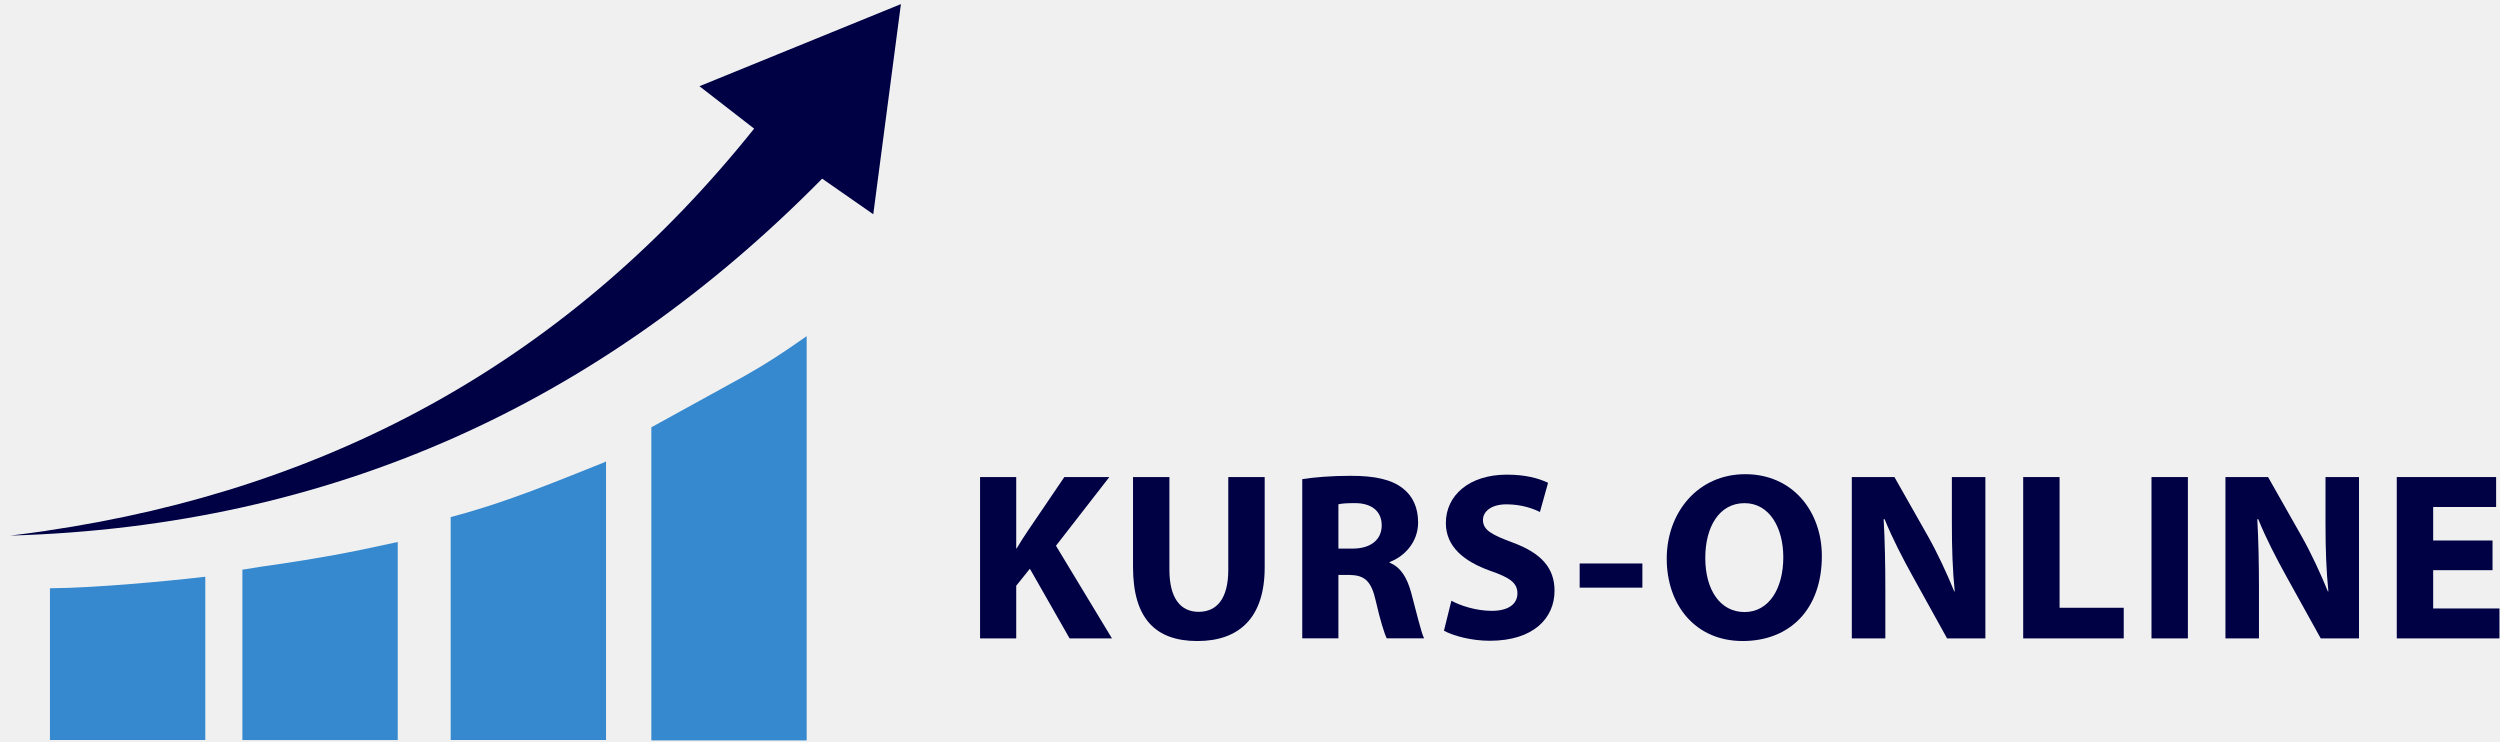
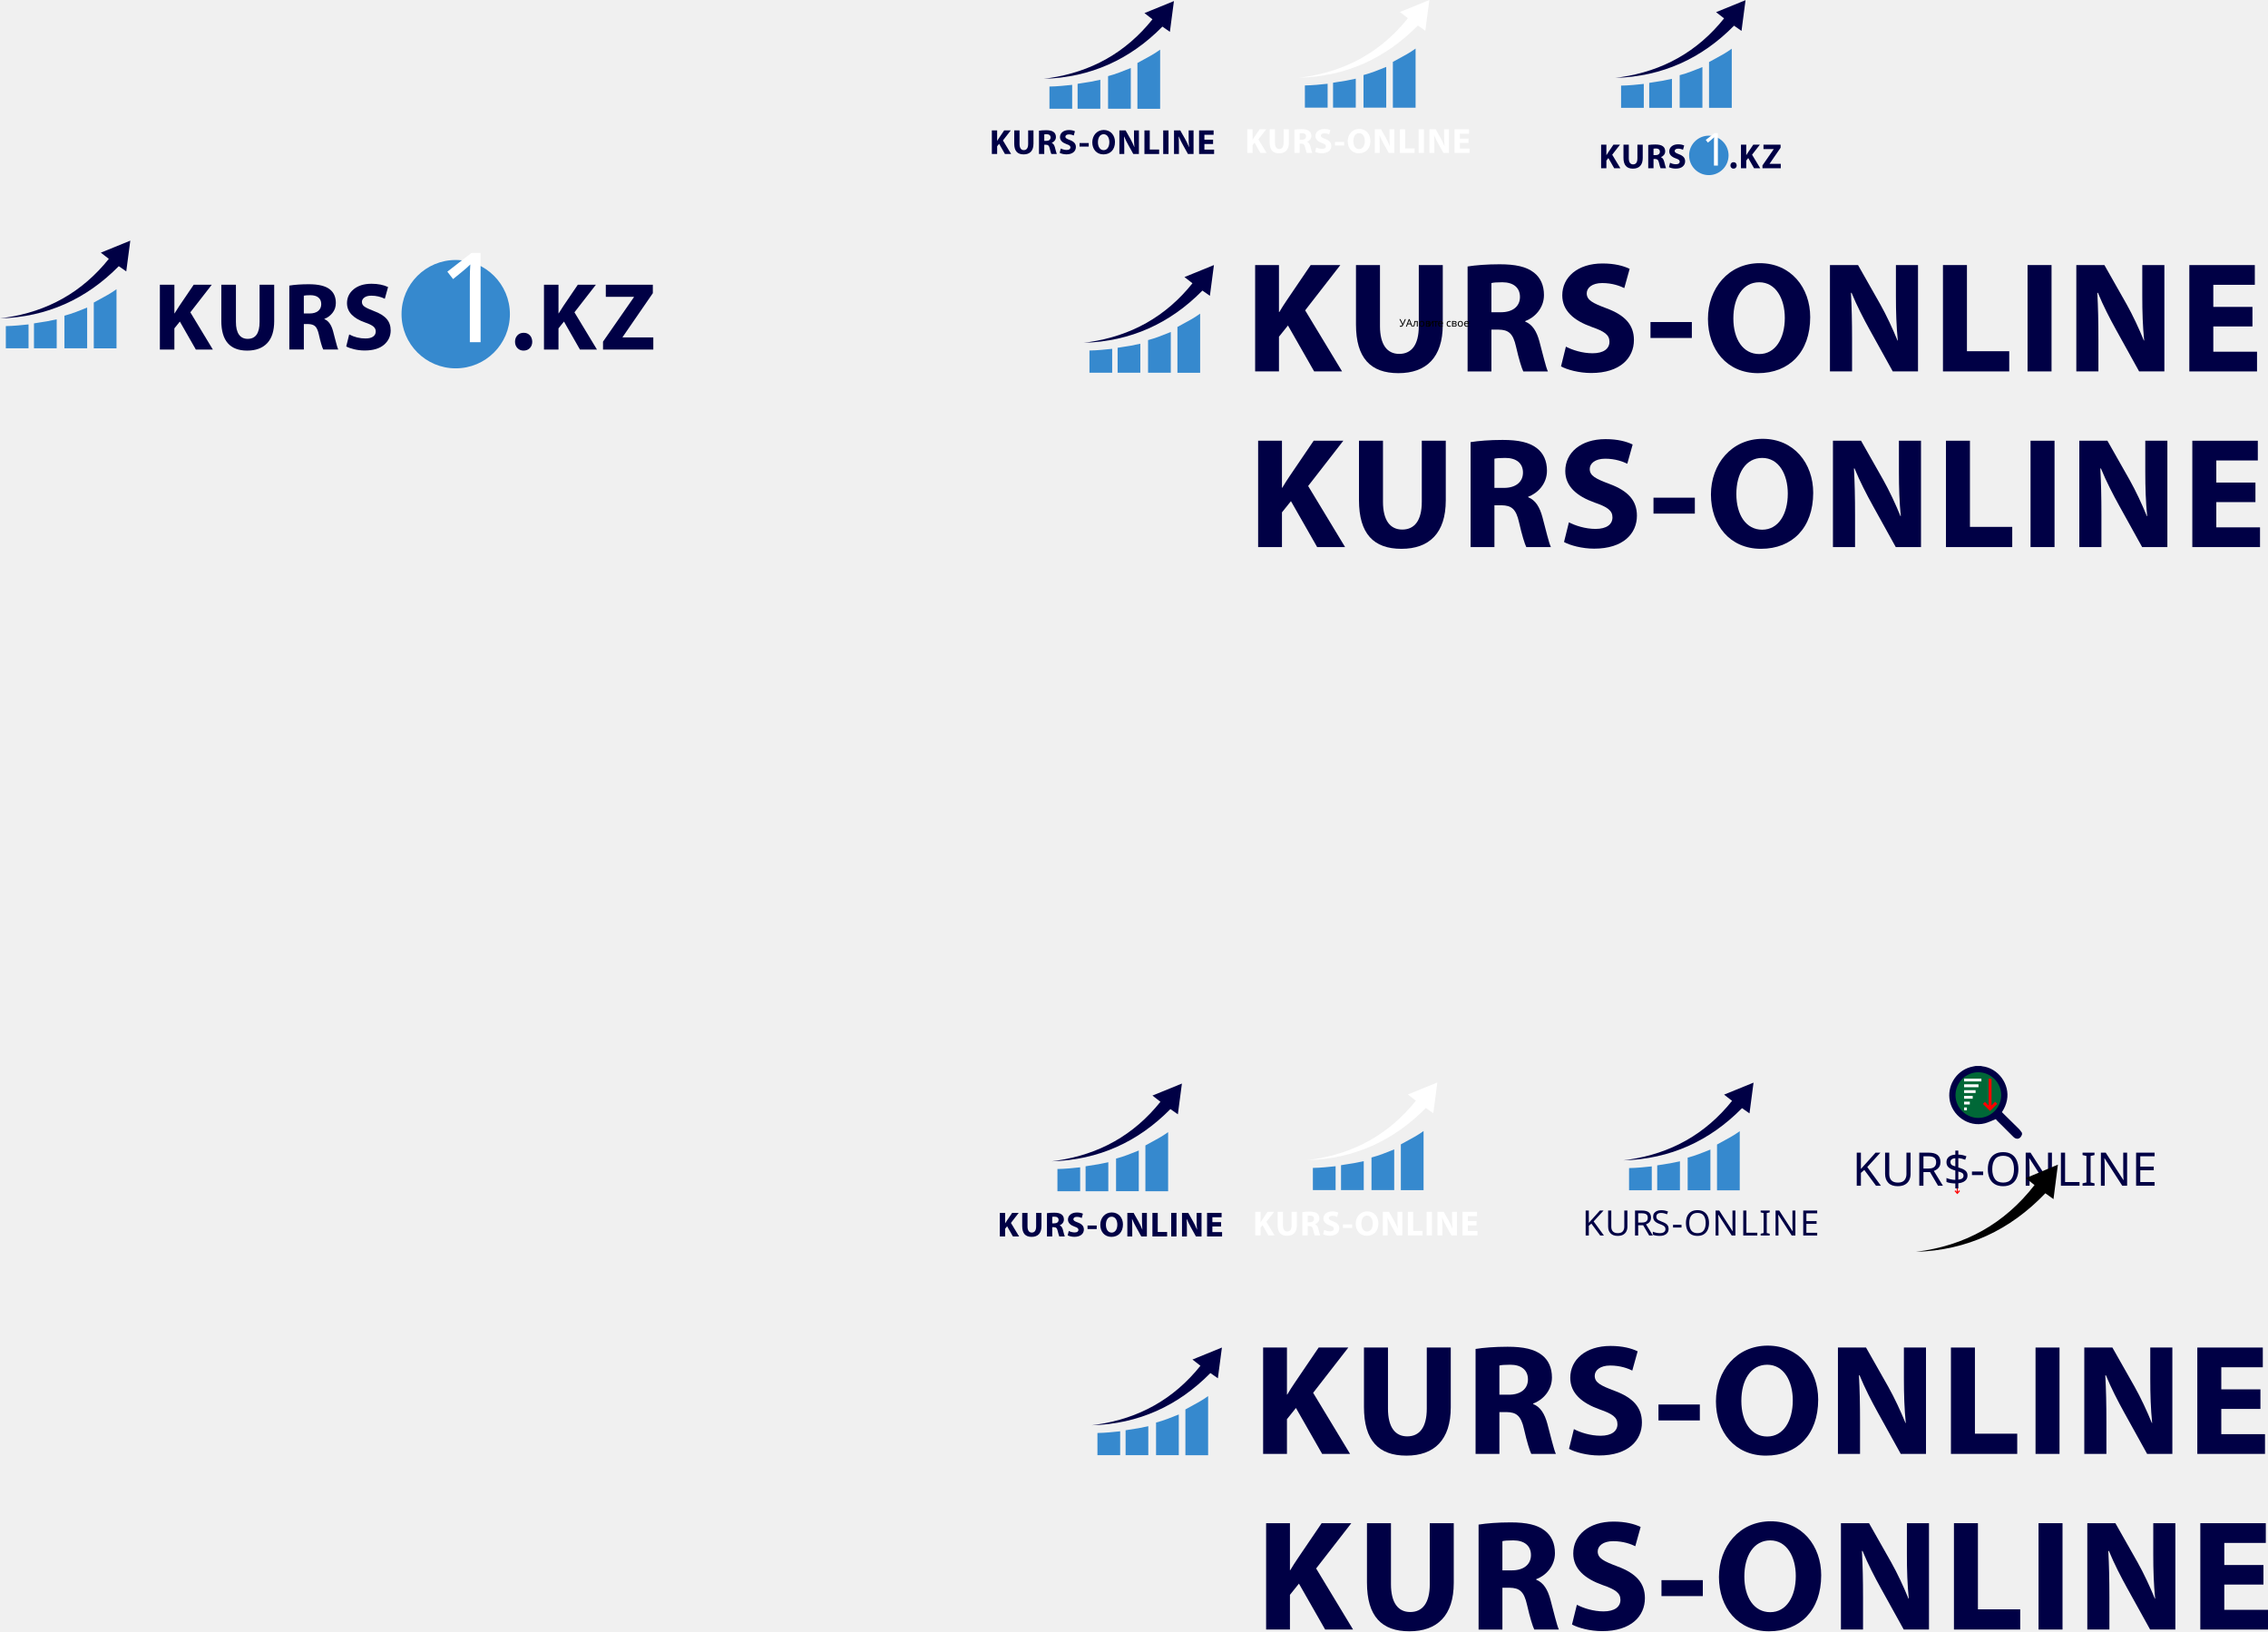
- <svg xmlns="http://www.w3.org/2000/svg" width="172" height="51" viewBox="0 0 172 51" fill="none">
-   <path d="M3.156 36.52C23.025 33.609 39.307 24.576 51.885 8.85C50.571 7.833 49.501 7.001 48.122 5.931C52.766 4.037 57.162 2.246 61.983 0.282C61.329 5.243 60.719 9.867 60.081 14.741L56.565 12.291C41.333 27.755 22.835 36.203 0.707 36.849C1.53 36.75 2.349 36.643 3.164 36.524" fill="#000045" />
-   <path d="M14.124 39.678C12.473 39.875 10.534 40.056 8.982 40.18C7.067 40.332 5.173 40.46 3.436 40.472V50.913H14.124V39.682C14.091 39.686 14.157 39.682 14.124 39.682V39.678Z" fill="#3689CE" />
-   <path d="M22.679 38.24C21.217 38.508 19.566 38.763 18.08 38.969C17.545 39.051 17.154 39.113 16.676 39.195V50.916H27.364V37.289C25.795 37.635 24.256 37.96 22.683 38.244L22.679 38.24Z" fill="#3689CE" />
-   <path d="M41.419 31.871C38.064 33.209 34.651 34.629 31.007 35.572V50.912H41.695V31.743C41.608 31.788 41.522 31.834 41.419 31.875V31.871Z" fill="#3689CE" />
-   <path d="M44.812 29.398V50.938H55.499V23.128C53.762 24.338 52.906 24.911 51.267 25.845" fill="#3689CE" />
-   <path d="M67.429 32.822H69.916V37.73H69.949C70.196 37.301 70.459 36.906 70.723 36.511L73.226 32.822H76.322L72.65 37.548L76.503 43.922H73.588L70.855 39.129L69.916 40.299V43.922H67.429V32.822Z" fill="#000045" />
-   <path d="M80.455 32.822V39.195C80.455 41.122 81.196 42.094 82.464 42.094C83.732 42.094 84.506 41.172 84.506 39.195V32.822H87.01V39.047C87.01 42.472 85.28 44.103 82.382 44.103C79.484 44.103 77.952 42.538 77.952 39.014V32.822H80.455Z" fill="#000045" />
-   <path d="M89.595 32.967C90.402 32.835 91.588 32.736 92.938 32.736C94.585 32.736 95.738 32.983 96.528 33.609C97.203 34.136 97.566 34.927 97.566 35.948C97.566 37.347 96.561 38.319 95.606 38.665V38.714C96.38 39.027 96.808 39.752 97.088 40.773C97.434 42.041 97.763 43.49 97.977 43.918H95.408C95.244 43.589 94.964 42.699 94.651 41.333C94.338 39.933 93.86 39.571 92.823 39.554H92.082V43.918H89.595V32.967ZM92.082 37.743H93.07C94.322 37.743 95.062 37.117 95.062 36.145C95.062 35.174 94.371 34.614 93.218 34.614C92.609 34.614 92.263 34.647 92.082 34.696V37.743Z" fill="#000045" />
-   <path d="M99.854 41.335C100.513 41.681 101.567 42.026 102.637 42.026C103.79 42.026 104.399 41.549 104.399 40.824C104.399 40.1 103.872 39.737 102.539 39.276C100.694 38.618 99.475 37.597 99.475 35.983C99.475 34.089 101.073 32.656 103.675 32.656C104.943 32.656 105.849 32.903 106.507 33.216L105.947 35.225C105.519 35.011 104.712 34.698 103.642 34.698C102.571 34.698 102.028 35.209 102.028 35.769C102.028 36.477 102.637 36.79 104.086 37.333C106.046 38.058 106.952 39.079 106.952 40.643C106.952 42.504 105.536 44.085 102.489 44.085C101.221 44.085 99.969 43.739 99.344 43.393L99.854 41.335Z" fill="#000045" />
-   <path d="M112.996 38.767V40.43H108.681V38.767H112.996Z" fill="#000045" />
-   <path d="M125.343 38.256C125.343 41.912 123.152 44.102 119.892 44.102C116.631 44.102 114.671 41.615 114.671 38.437C114.671 35.259 116.812 32.624 120.073 32.624C123.333 32.624 125.343 35.176 125.343 38.256ZM117.323 38.388C117.323 40.578 118.344 42.109 120.023 42.109C121.703 42.109 122.691 40.496 122.691 38.338C122.691 36.329 121.753 34.617 120.023 34.617C118.294 34.617 117.323 36.23 117.323 38.388Z" fill="#000045" />
-   <path d="M127.405 43.922V32.822H130.337L132.642 36.89C133.301 38.059 133.943 39.442 134.454 40.694H134.486C134.338 39.228 134.289 37.73 134.289 36.05V32.822H136.594V43.922H133.959L131.588 39.64C130.929 38.454 130.188 37.022 129.661 35.721H129.595C129.678 37.203 129.711 38.767 129.711 40.579V43.922H127.405Z" fill="#000045" />
-   <path d="M139.196 32.822H141.699V41.814H146.112V43.922H139.196V32.822Z" fill="#000045" />
-   <path d="M150.526 32.822V43.922H148.023V32.822H150.526Z" fill="#000045" />
-   <path d="M153.111 43.922V32.822H156.043L158.348 36.89C159.007 38.059 159.649 39.442 160.16 40.694H160.193C160.044 39.228 159.995 37.73 159.995 36.05V32.822H162.3V43.922H159.666L157.294 39.64C156.635 38.454 155.894 37.022 155.367 35.721H155.302C155.384 37.203 155.417 38.767 155.417 40.579V43.922H153.111Z" fill="#000045" />
-   <path d="M171.486 39.228H167.402V41.863H171.963V43.922H164.898V32.822H171.733V34.881H167.402V37.186H171.486V39.228Z" fill="#000045" />
+ <svg xmlns="http://www.w3.org/2000/svg" id="a" viewBox="0 0 2591.1 1863.73">
+   <defs>
+     <style>.b{font-size:52px;letter-spacing:.03em;}.b,.c,.d{fill:#fff;}.b,.d{font-family:Pristina-Regular, Pristina;}.e{font-family:BritannicBold, Britannic Bold;font-size:52.93px;}.e,.f,.g{fill:#000045;}.h{fill:#3689ce;}.i{fill:#006837;}.j{letter-spacing:.04em;}.k{fill:none;stroke:red;stroke-width:1.25px;}.d{font-size:142.82px;letter-spacing:.03em;}.f{font-family:MyriadPro-Bold, Myriad Pro;font-size:40px;}.l{letter-spacing:.03em;}.m{font-family:MyriadPro-Regular, Myriad Pro;font-size:12px;}.n{letter-spacing:0em;}.o{letter-spacing:-.02em;}.p{fill:red;}</style>
+   </defs>
+   <path class="g" d="M1851.33,88.2c48.26-7.07,87.81-29.01,118.36-67.21-3.19-2.47-5.79-4.49-9.14-7.09,11.28-4.6,21.96-8.95,33.67-13.72-1.59,12.05-3.07,23.28-4.62,35.12l-8.54-5.95c-37,37.56-81.93,58.08-135.68,59.65,2-.24,3.99-.5,5.97-.79" />
+   <path class="h" d="M1877.97,95.88c-4.01,.48-8.72,.92-12.49,1.22-4.65,.37-9.25,.68-13.47,.71v25.36h25.96v-27.28c-.08,.01,.08,0,0,0Z" />
+   <path class="h" d="M1898.75,92.38c-3.55,.65-7.56,1.27-11.17,1.77-1.3,.2-2.25,.35-3.41,.55v28.47h25.96v-33.1c-3.81,.84-7.55,1.63-11.37,2.32Z" />
+   <path class="h" d="M1944.27,76.91c-8.15,3.25-16.44,6.7-25.29,8.99v37.26h25.96v-46.56c-.21,.11-.42,.22-.67,.32Z" />
+   <path class="h" d="M1952.51,70.91v52.32h25.96V55.67c-4.22,2.94-6.3,4.33-10.28,6.6" />
+   <g>
+     <path class="g" d="M1829.2,192.24v-26.96h6.04v11.92h.08c.4-.69,1.03-1.68,1.88-2.96l6.08-8.96h7.52l-8.92,11.48,9.36,15.48h-7.08l-6.64-11.64-2.28,2.84v8.8h-6.04Z" />
+     <path class="g" d="M1854.76,165.28h6.08v15.48c0,2.32,.42,4.07,1.26,5.26,.84,1.19,2.05,1.78,3.62,1.78,3.31,0,4.96-2.35,4.96-7.04v-15.48h6.08v15.12c0,4.08-.97,7.15-2.92,9.2-1.95,2.05-4.72,3.08-8.32,3.08-7.17,0-10.76-4.12-10.76-12.36v-15.04Z" />
+     <path class="g" d="M1883.04,192.24v-26.6c2.29-.37,5-.56,8.12-.56,4.03,0,6.93,.71,8.72,2.12,1.68,1.31,2.52,3.2,2.52,5.68,0,1.6-.47,2.99-1.42,4.16-.95,1.17-2.06,1.99-3.34,2.44v.12c1.68,.67,2.88,2.33,3.6,5,.16,.59,.41,1.56,.76,2.92,.35,1.36,.63,2.41,.84,3.14,.21,.73,.4,1.26,.56,1.58h-6.24c-.51-.99-1.12-3.08-1.84-6.28-.37-1.65-.88-2.78-1.52-3.38-.64-.6-1.61-.91-2.92-.94h-1.8v10.6h-6.04Zm6.04-22.4v7.4h2.4c1.52,0,2.71-.35,3.56-1.04,.85-.69,1.28-1.64,1.28-2.84s-.39-2.12-1.18-2.76c-.79-.64-1.89-.96-3.3-.96s-2.28,.07-2.76,.2Z" />
+     <path class="g" d="M1906.72,190.96l1.24-5c2.13,1.12,4.39,1.68,6.76,1.68,1.39,0,2.45-.26,3.18-.78s1.1-1.23,1.1-2.14c0-.83-.34-1.52-1.02-2.08-.68-.56-1.85-1.12-3.5-1.68-4.96-1.76-7.44-4.43-7.44-8,0-2.35,.93-4.28,2.78-5.8,1.85-1.52,4.33-2.28,7.42-2.28,2.67,0,4.96,.45,6.88,1.36l-1.36,4.88c-1.71-.85-3.57-1.28-5.6-1.28-1.25,0-2.22,.25-2.9,.76-.68,.51-1.02,1.12-1.02,1.84,0,.8,.36,1.45,1.08,1.96,.72,.51,2.03,1.12,3.92,1.84,2.4,.88,4.16,1.97,5.28,3.26,1.12,1.29,1.68,2.89,1.68,4.78,0,2.4-.93,4.39-2.78,5.98-1.85,1.59-4.54,2.38-8.06,2.38-1.47,0-2.9-.17-4.3-.5s-2.51-.73-3.34-1.18Z" />
+     <path class="g" d="M1980.46,192.68c-1.01,0-1.85-.35-2.52-1.04-.67-.69-1-1.57-1-2.64s.33-1.99,1-2.68c.67-.69,1.53-1.04,2.6-1.04s1.89,.34,2.54,1.02c.65,.68,.99,1.58,1.02,2.7,0,1.07-.33,1.95-1,2.64-.67,.69-1.55,1.04-2.64,1.04Z" />
+     <path class="g" d="M1988.98,192.24v-26.96h6.04v11.92h.08c.4-.69,1.03-1.68,1.88-2.96l6.08-8.96h7.52l-8.92,11.48,9.36,15.48h-7.08l-6.64-11.64-2.28,2.84v8.8h-6.04Z" />
+     <path class="g" d="M2013.54,192.24v-3.28l12.84-18.48v-.16h-11.68v-5.04h19.56v3.52l-12.56,18.24v.16h12.76v5.04h-20.92Z" />
+   </g>
+   <path class="c" d="M1490.11,88.02c48.26-7.07,87.81-29.01,118.36-67.21-3.19-2.47-5.79-4.49-9.14-7.09,11.28-4.6,21.96-8.95,33.67-13.72-1.59,12.05-3.07,23.28-4.62,35.12l-8.54-5.95c-37,37.56-81.93,58.08-135.68,59.65,2-.24,3.99-.5,5.97-.79" />
+   <path class="h" d="M1516.75,95.69c-4.01,.48-8.72,.92-12.49,1.22-4.65,.37-9.25,.68-13.47,.71v25.36h25.96v-27.28c-.08,.01,.08,0,0,0Z" />
+   <path class="h" d="M1537.53,92.2c-3.55,.65-7.56,1.27-11.17,1.77-1.3,.2-2.25,.35-3.41,.55v28.47h25.96v-33.1c-3.81,.84-7.55,1.63-11.37,2.32Z" />
+   <path class="h" d="M1583.04,76.73c-8.15,3.25-16.44,6.7-25.29,8.99v37.26h25.96v-46.56c-.21,.11-.42,.22-.67,.32Z" />
+   <path class="h" d="M1591.29,70.72v52.32h25.96V55.49c-4.22,2.94-6.3,4.33-10.28,6.6" />
+   <g>
+     <path class="c" d="M1424.98,147.74h6.04v11.92h.08c.6-1.04,1.24-2,1.88-2.96l6.08-8.96h7.52l-8.92,11.48,9.36,15.48h-7.08l-6.64-11.64-2.28,2.84v8.8h-6.04v-26.96Z" />
+     <path class="c" d="M1456.62,147.74v15.48c0,4.68,1.8,7.04,4.88,7.04s4.96-2.24,4.96-7.04v-15.48h6.08v15.12c0,8.32-4.2,12.28-11.24,12.28s-10.76-3.8-10.76-12.36v-15.04h6.08Z" />
+     <path class="c" d="M1478.82,148.1c1.96-.32,4.84-.56,8.12-.56,4,0,6.8,.6,8.72,2.12,1.64,1.28,2.52,3.2,2.52,5.68,0,3.4-2.44,5.76-4.76,6.6v.12c1.88,.76,2.92,2.52,3.6,5,.84,3.08,1.64,6.6,2.16,7.64h-6.24c-.4-.8-1.08-2.96-1.84-6.28-.76-3.4-1.92-4.28-4.44-4.32h-1.8v10.6h-6.04v-26.6Zm6.04,11.6h2.4c3.04,0,4.84-1.52,4.84-3.88s-1.68-3.72-4.48-3.72c-1.48,0-2.32,.08-2.76,.2v7.4Z" />
+     <path class="c" d="M1503.74,168.42c1.6,.84,4.16,1.68,6.76,1.68,2.8,0,4.28-1.16,4.28-2.92s-1.28-2.64-4.52-3.76c-4.48-1.6-7.44-4.08-7.44-8,0-4.6,3.88-8.08,10.2-8.08,3.08,0,5.28,.6,6.88,1.36l-1.36,4.88c-1.04-.52-3-1.28-5.6-1.28s-3.92,1.24-3.92,2.6c0,1.72,1.48,2.48,5,3.8,4.76,1.76,6.96,4.24,6.96,8.04,0,4.52-3.44,8.36-10.84,8.36-3.08,0-6.12-.84-7.64-1.68l1.24-5Z" />
+     <path class="c" d="M1535.66,162.18v4.04h-10.48v-4.04h10.48Z" />
+     <path class="c" d="M1565.65,160.94c0,8.88-5.32,14.2-13.24,14.2s-12.68-6.04-12.68-13.76,5.2-14.12,13.12-14.12,12.8,6.2,12.8,13.68Zm-19.48,.32c0,5.32,2.48,9.04,6.56,9.04s6.48-3.92,6.48-9.16c0-4.88-2.28-9.04-6.48-9.04s-6.56,3.92-6.56,9.16Z" />
+     <path class="c" d="M1570.66,174.7v-26.96h7.12l5.6,9.88c1.6,2.84,3.16,6.2,4.4,9.24h.08c-.36-3.56-.48-7.2-.48-11.28v-7.84h5.6v26.96h-6.4l-5.76-10.4c-1.6-2.88-3.4-6.36-4.68-9.52h-.16c.2,3.6,.28,7.4,.28,11.8v8.12h-5.6Z" />
+     <path class="c" d="M1599.3,147.74h6.08v21.84h10.72v5.12h-16.8v-26.96Z" />
+     <path class="c" d="M1626.81,147.74v26.96h-6.08v-26.96h6.08Z" />
+     <path class="c" d="M1633.1,174.7v-26.96h7.12l5.6,9.88c1.6,2.84,3.16,6.2,4.4,9.24h.08c-.36-3.56-.48-7.2-.48-11.28v-7.84h5.6v26.96h-6.4l-5.76-10.4c-1.6-2.88-3.4-6.36-4.68-9.52h-.16c.2,3.6,.28,7.4,.28,11.8v8.12h-5.6Z" />
+     <path class="c" d="M1677.73,163.3h-9.92v6.4h11.08v5h-17.16v-26.96h16.6v5h-10.52v5.6h9.92v4.96Z" />
+   </g>
+   <path class="g" d="M1198.28,89.26c48.26-7.07,87.81-29.01,118.36-67.21-3.19-2.47-5.79-4.49-9.14-7.09,11.28-4.6,21.96-8.95,33.67-13.72-1.59,12.05-3.07,23.28-4.62,35.12l-8.54-5.95c-37,37.56-81.93,58.08-135.68,59.65,2-.24,3.99-.5,5.97-.79" />
+   <path class="h" d="M1224.92,96.94c-4.01,.48-8.72,.92-12.49,1.22-4.65,.37-9.25,.68-13.47,.71v25.36h25.96v-27.28c-.08,.01,.08,0,0,0Z" />
+   <path class="h" d="M1245.7,93.44c-3.55,.65-7.56,1.27-11.17,1.77-1.3,.2-2.25,.35-3.41,.55v28.47h25.96v-33.1c-3.81,.84-7.55,1.63-11.37,2.32Z" />
+   <path class="h" d="M1291.21,77.98c-8.15,3.25-16.44,6.7-25.29,8.99v37.26h25.96v-46.56c-.21,.11-.42,.22-.67,.32Z" />
+   <path class="h" d="M1299.46,71.97v52.32h25.96V56.73c-4.22,2.94-6.3,4.33-10.28,6.6" />
+   <path class="g" d="M1243.98,390.85c48.26-7.07,87.81-29.01,118.36-67.21-3.19-2.47-5.79-4.49-9.14-7.09,11.28-4.6,21.96-8.95,33.67-13.72-1.59,12.05-3.07,23.28-4.62,35.12l-8.54-5.95c-37,37.56-81.93,58.08-135.68,59.65,2-.24,3.99-.5,5.97-.79" />
+   <path class="h" d="M1270.62,398.53c-4.01,.48-8.72,.92-12.49,1.22-4.65,.37-9.25,.68-13.47,.71v25.36h25.96v-27.28c-.08,.01,.08,0,0,0Z" />
+   <path class="h" d="M1291.4,395.03c-3.55,.65-7.56,1.27-11.17,1.77-1.3,.2-2.25,.35-3.41,.55v28.47h25.96v-33.1c-3.81,.84-7.55,1.63-11.37,2.32Z" />
+   <path class="h" d="M1336.91,379.57c-8.15,3.25-16.44,6.7-25.29,8.99v37.26h25.96v-46.56c-.21,.11-.42,.22-.67,.32Z" />
+   <path class="h" d="M1345.16,373.56v52.32h25.96v-67.55c-4.22,2.94-6.3,4.33-10.28,6.6" />
+   <g>
+     <path class="g" d="M1133.15,148.99h6.04v11.92h.08c.6-1.04,1.24-2,1.88-2.96l6.08-8.96h7.52l-8.92,11.48,9.36,15.48h-7.08l-6.64-11.64-2.28,2.84v8.8h-6.04v-26.96Z" />
+     <path class="g" d="M1164.79,148.99v15.48c0,4.68,1.8,7.04,4.88,7.04s4.96-2.24,4.96-7.04v-15.48h6.08v15.12c0,8.32-4.2,12.28-11.24,12.28s-10.76-3.8-10.76-12.36v-15.04h6.08Z" />
+     <path class="g" d="M1186.99,149.34c1.96-.32,4.84-.56,8.12-.56,4,0,6.8,.6,8.72,2.12,1.64,1.28,2.52,3.2,2.52,5.68,0,3.4-2.44,5.76-4.76,6.6v.12c1.88,.76,2.92,2.52,3.6,5,.84,3.08,1.64,6.6,2.16,7.64h-6.24c-.4-.8-1.08-2.96-1.84-6.28-.76-3.4-1.92-4.28-4.44-4.32h-1.8v10.6h-6.04v-26.6Zm6.04,11.6h2.4c3.04,0,4.84-1.52,4.84-3.88s-1.68-3.72-4.48-3.72c-1.48,0-2.32,.08-2.76,.2v7.4Z" />
+     <path class="g" d="M1211.91,169.66c1.6,.84,4.16,1.68,6.76,1.68,2.8,0,4.28-1.16,4.28-2.92s-1.28-2.64-4.52-3.76c-4.48-1.6-7.44-4.08-7.44-8,0-4.6,3.88-8.08,10.2-8.08,3.08,0,5.28,.6,6.88,1.36l-1.36,4.88c-1.04-.52-3-1.28-5.6-1.28s-3.92,1.24-3.92,2.6c0,1.72,1.48,2.48,5,3.8,4.76,1.76,6.96,4.24,6.96,8.04,0,4.52-3.44,8.36-10.84,8.36-3.08,0-6.12-.84-7.64-1.68l1.24-5Z" />
+     <path class="g" d="M1243.83,163.42v4.04h-10.48v-4.04h10.48Z" />
+     <path class="g" d="M1273.82,162.18c0,8.88-5.32,14.2-13.24,14.2s-12.68-6.04-12.68-13.76,5.2-14.12,13.12-14.12,12.8,6.2,12.8,13.68Zm-19.48,.32c0,5.32,2.48,9.04,6.56,9.04s6.48-3.92,6.48-9.16c0-4.88-2.28-9.04-6.48-9.04s-6.56,3.92-6.56,9.16Z" />
+     <path class="g" d="M1278.83,175.94v-26.96h7.12l5.6,9.88c1.6,2.84,3.16,6.2,4.4,9.24h.08c-.36-3.56-.48-7.2-.48-11.28v-7.84h5.6v26.96h-6.4l-5.76-10.4c-1.6-2.88-3.4-6.36-4.68-9.52h-.16c.2,3.6,.28,7.4,.28,11.8v8.12h-5.6Z" />
+     <path class="g" d="M1307.47,148.99h6.08v21.84h10.72v5.12h-16.8v-26.96Z" />
+     <path class="g" d="M1334.99,148.99v26.96h-6.08v-26.96h6.08Z" />
+     <path class="g" d="M1341.27,175.94v-26.96h7.12l5.6,9.88c1.6,2.84,3.16,6.2,4.4,9.24h.08c-.36-3.56-.48-7.2-.48-11.28v-7.84h5.6v26.96h-6.4l-5.76-10.4c-1.6-2.88-3.4-6.36-4.68-9.52h-.16c.2,3.6,.28,7.4,.28,11.8v8.12h-5.6Z" />
+     <path class="g" d="M1385.9,164.54h-9.92v6.4h11.08v5h-17.16v-26.96h16.6v5h-10.52v5.6h9.92v4.96Z" />
+   </g>
+   <path class="g" d="M5.97,362.96c48.26-7.07,87.81-29.01,118.36-67.21-3.19-2.47-5.79-4.49-9.14-7.09,11.28-4.6,21.96-8.95,33.67-13.72-1.59,12.05-3.07,23.28-4.62,35.12l-8.54-5.95c-37,37.56-81.93,58.08-135.68,59.65,2-.24,3.99-.5,5.97-.79" />
+   <path class="h" d="M32.61,370.63c-4.01,.48-8.72,.92-12.49,1.22-4.65,.37-9.25,.68-13.47,.71v25.36h25.96v-27.28c-.08,.01,.08,0,0,0Z" />
+   <path class="h" d="M53.39,367.14c-3.55,.65-7.56,1.27-11.17,1.77-1.3,.2-2.25,.35-3.41,.55v28.47h25.96v-33.1c-3.81,.84-7.55,1.63-11.37,2.32Z" />
+   <path class="h" d="M98.9,351.67c-8.15,3.25-16.44,6.7-25.29,8.99v37.26h25.96v-46.56c-.21,.11-.42,.22-.67,.32Z" />
+   <path class="h" d="M107.14,345.66v52.32h25.96v-67.55c-4.22,2.94-6.3,4.33-10.28,6.6" />
+   <g>
+     <path class="g" d="M1433.95,302.83h27.22v53.72h.36c2.71-4.69,5.59-9.01,8.47-13.34l27.4-40.38h33.89l-40.2,51.74,42.19,69.77h-31.91l-29.93-52.46-10.27,12.8v39.66h-27.22v-121.51Z" />
+     <path class="g" d="M1576.57,302.83v69.77c0,21.09,8.11,31.73,21.99,31.73s22.35-10.09,22.35-31.73v-69.77h27.4v68.15c0,37.5-18.93,55.35-50.66,55.35s-48.5-17.13-48.5-55.71v-67.79h27.4Z" />
+     <path class="g" d="M1676.65,304.46c8.83-1.44,21.81-2.52,36.6-2.52,18.03,0,30.65,2.7,39.3,9.56,7.39,5.77,11.36,14.42,11.36,25.6,0,15.32-11,25.96-21.45,29.75v.54c8.47,3.42,13.16,11.36,16.22,22.54,3.79,13.88,7.39,29.75,9.74,34.43h-28.12c-1.8-3.61-4.87-13.34-8.29-28.3-3.42-15.32-8.65-19.29-20.01-19.47h-8.11v47.78h-27.22v-119.89Zm27.22,52.28h10.82c13.7,0,21.82-6.85,21.82-17.49s-7.57-16.77-20.19-16.77c-6.67,0-10.46,.36-12.44,.9v33.35Z" />
+     <path class="g" d="M1788.98,396.04c7.21,3.79,18.75,7.57,30.47,7.57,12.62,0,19.29-5.23,19.29-13.16s-5.77-11.9-20.37-16.95c-20.19-7.21-33.53-18.39-33.53-36.06,0-20.73,17.49-36.42,45.97-36.42,13.88,0,23.8,2.71,31.01,6.13l-6.13,22c-4.69-2.34-13.52-5.77-25.24-5.77s-17.67,5.59-17.67,11.72c0,7.75,6.67,11.18,22.54,17.13,21.45,7.93,31.37,19.11,31.37,36.24,0,20.37-15.5,37.68-48.86,37.68-13.88,0-27.58-3.79-34.43-7.57l5.59-22.54Z" />
+     <path class="g" d="M1932.87,367.92v18.21h-47.24v-18.21h47.24Z" />
+     <path class="g" d="M2068.09,362.33c0,40.02-23.98,64-59.67,64s-57.15-27.22-57.15-62.02,23.44-63.64,59.13-63.64,57.69,27.95,57.69,61.66Zm-87.8,1.44c0,23.98,11.18,40.74,29.57,40.74s29.21-17.67,29.21-41.28c0-22-10.28-40.74-29.21-40.74s-29.57,17.67-29.57,41.29Z" />
+     <path class="g" d="M2090.65,424.35v-121.51h32.09l25.24,44.53c7.21,12.8,14.24,27.95,19.83,41.65h.36c-1.62-16.04-2.16-32.45-2.16-50.84v-35.34h25.24v121.51h-28.84l-25.96-46.87c-7.21-12.98-15.32-28.67-21.09-42.91h-.72c.9,16.22,1.26,33.35,1.26,53.18v36.6h-25.24Z" />
+     <path class="g" d="M2219.75,302.83h27.4v98.44h48.32v23.08h-75.72v-121.51Z" />
+     <path class="g" d="M2343.8,302.83v121.51h-27.4v-121.51h27.4Z" />
+     <path class="g" d="M2372.11,424.35v-121.51h32.09l25.24,44.53c7.21,12.8,14.24,27.95,19.83,41.65h.36c-1.62-16.04-2.16-32.45-2.16-50.84v-35.34h25.24v121.51h-28.84l-25.96-46.87c-7.21-12.98-15.32-28.67-21.09-42.91h-.72c.9,16.22,1.26,33.35,1.26,53.18v36.6h-25.24Z" />
+     <path class="g" d="M2573.33,372.97h-44.71v28.85h49.94v22.54h-77.34v-121.51h74.82v22.54h-47.42v25.24h44.71v22.36Z" />
+   </g>
+   <g>
+     <path class="g" d="M1437.37,503.52h27.22v53.72h.36c2.71-4.69,5.59-9.01,8.47-13.34l27.4-40.38h33.89l-40.2,51.74,42.19,69.77h-31.91l-29.93-52.46-10.27,12.8v39.66h-27.22v-121.51Z" />
+     <path class="g" d="M1580,503.52v69.77c0,21.09,8.11,31.73,21.99,31.73s22.35-10.09,22.35-31.73v-69.77h27.4v68.15c0,37.5-18.93,55.35-50.66,55.35s-48.5-17.13-48.5-55.71v-67.79h27.4Z" />
+     <path class="g" d="M1680.08,505.14c8.83-1.44,21.81-2.52,36.6-2.52,18.03,0,30.65,2.7,39.3,9.56,7.39,5.77,11.36,14.42,11.36,25.6,0,15.32-11,25.96-21.45,29.75v.54c8.47,3.42,13.16,11.36,16.22,22.54,3.79,13.88,7.39,29.75,9.74,34.43h-28.12c-1.8-3.61-4.87-13.34-8.29-28.3-3.42-15.32-8.65-19.29-20.01-19.47h-8.11v47.78h-27.22v-119.89Zm27.22,52.28h10.82c13.7,0,21.82-6.85,21.82-17.49s-7.57-16.77-20.19-16.77c-6.67,0-10.46,.36-12.44,.9v33.35Z" />
+     <path class="g" d="M1792.41,596.72c7.21,3.79,18.75,7.57,30.47,7.57,12.62,0,19.29-5.23,19.29-13.16s-5.77-11.9-20.37-16.95c-20.19-7.21-33.53-18.39-33.53-36.06,0-20.73,17.49-36.42,45.97-36.42,13.88,0,23.8,2.71,31.01,6.13l-6.13,22c-4.69-2.34-13.52-5.77-25.24-5.77s-17.67,5.59-17.67,11.72c0,7.75,6.67,11.18,22.54,17.13,21.45,7.93,31.37,19.11,31.37,36.24,0,20.37-15.5,37.68-48.86,37.68-13.88,0-27.58-3.79-34.43-7.57l5.59-22.54Z" />
+     <path class="g" d="M1936.29,568.6v18.21h-47.24v-18.21h47.24Z" />
+     <path class="g" d="M2071.51,563.01c0,40.02-23.98,64-59.67,64s-57.15-27.22-57.15-62.02,23.44-63.64,59.13-63.64,57.69,27.95,57.69,61.66Zm-87.8,1.44c0,23.98,11.18,40.74,29.57,40.74s29.21-17.67,29.21-41.28c0-22-10.28-40.74-29.21-40.74s-29.57,17.67-29.57,41.29Z" />
+     <path class="g" d="M2094.07,625.03v-121.51h32.09l25.24,44.53c7.21,12.8,14.24,27.95,19.83,41.65h.36c-1.62-16.04-2.16-32.45-2.16-50.84v-35.34h25.24v121.51h-28.84l-25.96-46.87c-7.21-12.98-15.32-28.67-21.09-42.91h-.72c.9,16.22,1.26,33.35,1.26,53.18v36.6h-25.24Z" />
+     <path class="g" d="M2223.18,503.52h27.4v98.44h48.32v23.08h-75.72v-121.51Z" />
+     <path class="g" d="M2347.22,503.52v121.51h-27.4v-121.51h27.4Z" />
+     <path class="g" d="M2375.54,625.03v-121.51h32.09l25.24,44.53c7.21,12.8,14.24,27.95,19.83,41.65h.36c-1.62-16.04-2.16-32.45-2.16-50.84v-35.34h25.24v121.51h-28.84l-25.96-46.87c-7.21-12.98-15.32-28.67-21.09-42.91h-.72c.9,16.22,1.26,33.35,1.26,53.18v36.6h-25.24Z" />
+     <path class="g" d="M2576.75,573.65h-44.71v28.85h49.94v22.54h-77.34v-121.51h74.82v22.54h-47.42v25.24h44.71v22.36Z" />
+   </g>
+   <g>
+     <g>
+       <line class="k" x1="2236.13" y1="1315.73" x2="2236.13" y2="1349.28" />
+       <path class="p" d="M2236.12,1364.34l-3.09-3.45,.88-1,1.6,1.82v-13.12h1.24v13.06l1.58-1.8,.89,1.02-3.1,3.47Z" />
+     </g>
+     <text class="e" transform="translate(2116.11 1354.69)">
+       <tspan x="0" y="0">KUR$-ONLINE</tspan>
+     </text>
+     <circle class="i" cx="2260.74" cy="1252.58" r="29.13" />
+     <g>
+       <path class="p" d="M2273.54,1269.31c-2.72-2.69-5.48-5.41-8.2-8.1l2.34-2.34,4.24,4.28v-30.84h3.31v30.68l4.19-4.22,2.38,2.39-8.24,8.14Z" />
+       <path class="c" d="M2263.65,1232.31v3.2h-19.74v-3.2h19.74Z" />
+       <path class="c" d="M2243.91,1238.82h16.43v3.31h-16.43v-3.31Z" />
+       <path class="c" d="M2243.91,1248.74v-3.2h13.12v3.2h-13.12Z" />
+       <path class="c" d="M2243.91,1255.25v-3.2h9.82v3.2h-9.82Z" />
+       <path class="c" d="M2250.42,1258.66v3.2h-6.51v-3.2h6.51Z" />
+       <path class="c" d="M2247.11,1265.27v3.2h-3.2v-3.2h3.2Z" />
+     </g>
+     <path class="g" d="M2310.03,1296.28c-.11,.24-.24,.47-.33,.71-1.71,4.41-5.99,5.36-9.38,2.01-6.21-6.13-12.37-12.31-18.54-18.48-.74-.74-1.39-1.57-1.71-1.93-4.41,1.74-8.29,3.73-12.4,4.8-18.77,4.9-38.31-9.07-40.52-28.34-1.93-16.86,9.47-33.5,27.22-36.65,.96-.17,1.91-.36,2.87-.54h5.91c.43,.11,.86,.29,1.3,.33,18.48,2.01,32.03,20.58,28.41,38.85-.96,4.83-2.84,9.22-5.75,13.59,6.63,6.53,13.25,12.98,19.79,19.52,1.22,1.22,2.1,2.76,3.14,4.16v1.97Zm-49.73-19.05c14.31-.08,26.05-11.89,25.97-26.15-.08-14.4-11.92-26.1-26.31-26.02-14.23,.08-25.94,11.96-25.88,26.26,.06,14.24,11.94,25.98,26.22,25.91Z" />
+   </g>
+   <path d="M2188.96,1430.18c55.52-6.84,100.77-31.67,135.4-76.25-3.47-2.78-6.31-5.04-9.96-7.95,12.28-5.15,23.92-10.03,36.67-15.38-1.73,13.52-3.34,26.1-5.04,39.38l-9.3-6.67c-40.3,42.12-89.23,65.13-147.76,66.88Z" />
+   <path class="g" d="M1860.46,1324.92c48.26-7.07,87.81-29.01,118.36-67.21-3.19-2.47-5.79-4.49-9.14-7.09,11.28-4.6,21.96-8.95,33.67-13.72-1.59,12.05-3.07,23.28-4.62,35.12l-8.54-5.95c-37,37.56-81.93,58.08-135.68,59.65,2-.24,3.99-.5,5.97-.79" />
+   <path class="h" d="M1887.09,1332.59c-4.01,.48-8.72,.92-12.49,1.22-4.65,.37-9.25,.68-13.47,.71v25.36h25.96v-27.28c-.08,.01,.08,0,0,0Z" />
+   <path class="h" d="M1907.88,1329.1c-3.55,.65-7.56,1.27-11.17,1.77-1.3,.2-2.25,.35-3.41,.55v28.47h25.96v-33.1c-3.81,.84-7.55,1.63-11.37,2.32Z" />
+   <path class="h" d="M1953.39,1313.63c-8.15,3.25-16.44,6.7-25.29,8.99v37.26h25.96v-46.56c-.21,.11-.42,.22-.67,.32Z" />
+   <path class="h" d="M1961.63,1307.62v52.32h25.96v-67.55c-4.22,2.94-6.3,4.33-10.28,6.6" />
+   <text class="f" transform="translate(1807.68 1411.59)">
+     <tspan class="l" x="0" y="0">KUR</tspan>
+     <tspan class="j" x="78.56" y="0">S-</tspan>
+     <tspan class="l" x="116" y="0">ONLINE</tspan>
+   </text>
+   <path class="c" d="M1499.23,1324.73c48.26-7.07,87.81-29.01,118.36-67.21-3.19-2.47-5.79-4.49-9.14-7.09,11.28-4.6,21.96-8.95,33.67-13.72-1.59,12.05-3.07,23.28-4.62,35.12l-8.54-5.95c-37,37.56-81.93,58.08-135.68,59.65,2-.24,3.99-.5,5.97-.79" />
+   <path class="h" d="M1525.87,1332.41c-4.01,.48-8.72,.92-12.49,1.22-4.65,.37-9.25,.68-13.47,.71v25.36h25.96v-27.28c-.08,.01,.08,0,0,0Z" />
+   <path class="h" d="M1546.65,1328.91c-3.55,.65-7.56,1.27-11.17,1.77-1.3,.2-2.25,.35-3.41,.55v28.47h25.96v-33.1c-3.81,.84-7.55,1.63-11.37,2.32Z" />
+   <path class="h" d="M1592.17,1313.45c-8.15,3.25-16.44,6.7-25.29,8.99v37.26h25.96v-46.56c-.21,.11-.42,.22-.67,.32Z" />
+   <path class="h" d="M1600.41,1307.44v52.32h25.96v-67.55c-4.22,2.94-6.3,4.33-10.28,6.6" />
+   <g>
+     <path class="c" d="M1434.1,1384.46h6.04v11.92h.08c.6-1.04,1.24-2,1.88-2.96l6.08-8.96h7.52l-8.92,11.48,9.36,15.48h-7.08l-6.64-11.64-2.28,2.84v8.8h-6.04v-26.96Z" />
+     <path class="c" d="M1465.74,1384.46v15.48c0,4.68,1.8,7.04,4.88,7.04s4.96-2.24,4.96-7.04v-15.48h6.08v15.12c0,8.32-4.2,12.28-11.24,12.28s-10.76-3.8-10.76-12.36v-15.04h6.08Z" />
+     <path class="c" d="M1487.94,1384.82c1.96-.32,4.84-.56,8.12-.56,4,0,6.8,.6,8.72,2.12,1.64,1.28,2.52,3.2,2.52,5.68,0,3.4-2.44,5.76-4.76,6.6v.12c1.88,.76,2.92,2.52,3.6,5,.84,3.08,1.64,6.6,2.16,7.64h-6.24c-.4-.8-1.08-2.96-1.84-6.28-.76-3.4-1.92-4.28-4.44-4.32h-1.8v10.6h-6.04v-26.6Zm6.04,11.6h2.4c3.04,0,4.84-1.52,4.84-3.88s-1.68-3.72-4.48-3.72c-1.48,0-2.32,.08-2.76,.2v7.4Z" />
+     <path class="c" d="M1512.86,1405.13c1.6,.84,4.16,1.68,6.76,1.68,2.8,0,4.28-1.16,4.28-2.92s-1.28-2.64-4.52-3.76c-4.48-1.6-7.44-4.08-7.44-8,0-4.6,3.88-8.08,10.2-8.08,3.08,0,5.28,.6,6.88,1.36l-1.36,4.88c-1.04-.52-3-1.28-5.6-1.28s-3.92,1.24-3.92,2.6c0,1.72,1.48,2.48,5,3.8,4.76,1.76,6.96,4.24,6.96,8.04,0,4.52-3.44,8.36-10.84,8.36-3.08,0-6.12-.84-7.64-1.68l1.24-5Z" />
+     <path class="c" d="M1544.78,1398.89v4.04h-10.48v-4.04h10.48Z" />
+     <path class="c" d="M1574.77,1397.65c0,8.88-5.32,14.2-13.24,14.2s-12.68-6.04-12.68-13.76,5.2-14.12,13.12-14.12,12.8,6.2,12.8,13.68Zm-19.48,.32c0,5.32,2.48,9.04,6.56,9.04s6.48-3.92,6.48-9.16c0-4.88-2.28-9.04-6.48-9.04s-6.56,3.92-6.56,9.16Z" />
+     <path class="c" d="M1579.78,1411.41v-26.96h7.12l5.6,9.88c1.6,2.84,3.16,6.2,4.4,9.24h.08c-.36-3.56-.48-7.2-.48-11.28v-7.84h5.6v26.96h-6.4l-5.76-10.4c-1.6-2.88-3.4-6.36-4.68-9.52h-.16c.2,3.6,.28,7.4,.28,11.8v8.12h-5.6Z" />
+     <path class="c" d="M1608.42,1384.46h6.08v21.84h10.72v5.12h-16.8v-26.96Z" />
+     <path class="c" d="M1635.94,1384.46v26.96h-6.08v-26.96h6.08Z" />
+     <path class="c" d="M1642.22,1411.41v-26.96h7.12l5.6,9.88c1.6,2.84,3.16,6.2,4.4,9.24h.08c-.36-3.56-.48-7.2-.48-11.28v-7.84h5.6v26.96h-6.4l-5.76-10.4c-1.6-2.88-3.4-6.36-4.68-9.52h-.16c.2,3.6,.28,7.4,.28,11.8v8.12h-5.6Z" />
+     <path class="c" d="M1686.85,1400.01h-9.92v6.4h11.08v5h-17.16v-26.96h16.6v5h-10.52v5.6h9.92v4.96Z" />
+   </g>
+   <path class="g" d="M1207.4,1325.98c48.26-7.07,87.81-29.01,118.36-67.21-3.19-2.47-5.79-4.49-9.14-7.09,11.28-4.6,21.96-8.95,33.67-13.72-1.59,12.05-3.07,23.28-4.62,35.12l-8.54-5.95c-37,37.56-81.93,58.08-135.68,59.65,2-.24,3.99-.5,5.97-.79" />
+   <path class="h" d="M1234.04,1333.66c-4.01,.48-8.72,.92-12.49,1.22-4.65,.37-9.25,.68-13.47,.71v25.36h25.96v-27.28c-.08,.01,.08,0,0,0Z" />
+   <path class="h" d="M1254.82,1330.16c-3.55,.65-7.56,1.27-11.17,1.77-1.3,.2-2.25,.35-3.41,.55v28.47h25.96v-33.1c-3.81,.84-7.55,1.63-11.37,2.32Z" />
+   <path class="h" d="M1300.34,1314.69c-8.15,3.25-16.44,6.7-25.29,8.99v37.26h25.96v-46.56c-.21,.11-.42,.22-.67,.32Z" />
+   <path class="h" d="M1308.58,1308.68v52.32h25.96v-67.55c-4.22,2.94-6.3,4.33-10.28,6.6" />
+   <path class="g" d="M1253.1,1627.57c48.26-7.07,87.81-29.01,118.36-67.21-3.19-2.47-5.79-4.49-9.14-7.09,11.28-4.6,21.96-8.95,33.67-13.72-1.59,12.05-3.07,23.28-4.62,35.12l-8.54-5.95c-37,37.56-81.93,58.08-135.68,59.65,2-.24,3.99-.5,5.97-.79" />
+   <path class="h" d="M1279.74,1635.25c-4.01,.48-8.72,.92-12.49,1.22-4.65,.37-9.25,.68-13.47,.71v25.36h25.96v-27.28c-.08,.01,.08,0,0,0Z" />
+   <path class="h" d="M1300.52,1631.75c-3.55,.65-7.56,1.27-11.17,1.77-1.3,.2-2.25,.35-3.41,.55v28.47h25.96v-33.1c-3.81,.84-7.55,1.63-11.37,2.32Z" />
+   <path class="h" d="M1346.04,1616.28c-8.15,3.25-16.44,6.7-25.29,8.99v37.26h25.96v-46.56c-.21,.11-.42,.22-.67,.32Z" />
+   <path class="h" d="M1354.28,1610.27v52.32h25.96v-67.55c-4.22,2.94-6.3,4.33-10.28,6.6" />
+   <g>
+     <path class="g" d="M1142.27,1385.7h6.04v11.92h.08c.6-1.04,1.24-2,1.88-2.96l6.08-8.96h7.52l-8.92,11.48,9.36,15.48h-7.08l-6.64-11.64-2.28,2.84v8.8h-6.04v-26.96Z" />
+     <path class="g" d="M1173.91,1385.7v15.48c0,4.68,1.8,7.04,4.88,7.04s4.96-2.24,4.96-7.04v-15.48h6.08v15.12c0,8.32-4.2,12.28-11.24,12.28s-10.76-3.8-10.76-12.36v-15.04h6.08Z" />
+     <path class="g" d="M1196.11,1386.06c1.96-.32,4.84-.56,8.12-.56,4,0,6.8,.6,8.72,2.12,1.64,1.28,2.52,3.2,2.52,5.68,0,3.4-2.44,5.76-4.76,6.6v.12c1.88,.76,2.92,2.52,3.6,5,.84,3.08,1.64,6.6,2.16,7.64h-6.24c-.4-.8-1.08-2.96-1.84-6.28-.76-3.4-1.92-4.28-4.44-4.32h-1.8v10.6h-6.04v-26.6Zm6.04,11.6h2.4c3.04,0,4.84-1.52,4.84-3.88s-1.68-3.72-4.48-3.72c-1.48,0-2.32,.08-2.76,.2v7.4Z" />
+     <path class="g" d="M1221.03,1406.38c1.6,.84,4.16,1.68,6.76,1.68,2.8,0,4.28-1.16,4.28-2.92s-1.28-2.64-4.52-3.76c-4.48-1.6-7.44-4.08-7.44-8,0-4.6,3.88-8.08,10.2-8.08,3.08,0,5.28,.6,6.88,1.36l-1.36,4.88c-1.04-.52-3-1.28-5.6-1.28s-3.92,1.24-3.92,2.6c0,1.72,1.48,2.48,5,3.8,4.76,1.76,6.96,4.24,6.96,8.04,0,4.52-3.44,8.36-10.84,8.36-3.08,0-6.12-.84-7.64-1.68l1.24-5Z" />
+     <path class="g" d="M1252.95,1400.14v4.04h-10.48v-4.04h10.48Z" />
+     <path class="g" d="M1282.94,1398.9c0,8.88-5.32,14.2-13.24,14.2s-12.68-6.04-12.68-13.76,5.2-14.12,13.12-14.12,12.8,6.2,12.8,13.68Zm-19.48,.32c0,5.32,2.48,9.04,6.56,9.04s6.48-3.92,6.48-9.16c0-4.88-2.28-9.04-6.48-9.04s-6.56,3.92-6.56,9.16Z" />
+     <path class="g" d="M1287.95,1412.66v-26.96h7.12l5.6,9.88c1.6,2.84,3.16,6.2,4.4,9.24h.08c-.36-3.56-.48-7.2-.48-11.28v-7.84h5.6v26.96h-6.4l-5.76-10.4c-1.6-2.88-3.4-6.36-4.68-9.52h-.16c.2,3.6,.28,7.4,.28,11.8v8.12h-5.6Z" />
+     <path class="g" d="M1316.59,1385.7h6.08v21.84h10.72v5.12h-16.8v-26.96Z" />
+     <path class="g" d="M1344.11,1385.7v26.96h-6.08v-26.96h6.08Z" />
+     <path class="g" d="M1350.39,1412.66v-26.96h7.12l5.6,9.88c1.6,2.84,3.16,6.2,4.4,9.24h.08c-.36-3.56-.48-7.2-.48-11.28v-7.84h5.6v26.96h-6.4l-5.76-10.4c-1.6-2.88-3.4-6.36-4.68-9.52h-.16c.2,3.6,.28,7.4,.28,11.8v8.12h-5.6Z" />
+     <path class="g" d="M1395.02,1401.26h-9.92v6.4h11.08v5h-17.16v-26.96h16.6v5h-10.52v5.6h9.92v4.96Z" />
+   </g>
+   <g>
+     <path class="g" d="M1443.07,1539.55h27.22v53.72h.36c2.71-4.69,5.59-9.01,8.47-13.34l27.4-40.38h33.89l-40.2,51.74,42.19,69.77h-31.91l-29.93-52.46-10.27,12.8v39.66h-27.22v-121.51Z" />
+     <path class="g" d="M1585.7,1539.55v69.77c0,21.09,8.11,31.73,21.99,31.73s22.35-10.09,22.35-31.73v-69.77h27.4v68.15c0,37.5-18.93,55.35-50.66,55.35s-48.5-17.13-48.5-55.71v-67.79h27.4Z" />
+     <path class="g" d="M1685.77,1541.17c8.83-1.44,21.81-2.52,36.6-2.52,18.03,0,30.65,2.7,39.3,9.56,7.39,5.77,11.36,14.42,11.36,25.6,0,15.32-11,25.96-21.45,29.75v.54c8.47,3.42,13.16,11.36,16.22,22.54,3.79,13.88,7.39,29.75,9.74,34.43h-28.12c-1.8-3.61-4.87-13.34-8.29-28.3-3.42-15.32-8.65-19.29-20.01-19.47h-8.11v47.78h-27.22v-119.89Zm27.22,52.28h10.82c13.7,0,21.82-6.85,21.82-17.49s-7.57-16.77-20.19-16.77c-6.67,0-10.46,.36-12.44,.9v33.35Z" />
+     <path class="g" d="M1798.11,1632.76c7.21,3.79,18.75,7.57,30.47,7.57,12.62,0,19.29-5.23,19.29-13.16s-5.77-11.9-20.37-16.95c-20.19-7.21-33.53-18.39-33.53-36.06,0-20.73,17.49-36.42,45.97-36.42,13.88,0,23.8,2.71,31.01,6.13l-6.13,22c-4.69-2.34-13.52-5.77-25.24-5.77s-17.67,5.59-17.67,11.72c0,7.75,6.67,11.18,22.54,17.13,21.45,7.93,31.37,19.11,31.37,36.24,0,20.37-15.5,37.68-48.86,37.68-13.88,0-27.58-3.79-34.43-7.57l5.59-22.54Z" />
+     <path class="g" d="M1941.99,1604.63v18.21h-47.24v-18.21h47.24Z" />
+     <path class="g" d="M2077.21,1599.04c0,40.02-23.98,64-59.67,64s-57.15-27.22-57.15-62.02,23.44-63.64,59.13-63.64,57.69,27.95,57.69,61.66Zm-87.8,1.44c0,23.98,11.18,40.74,29.57,40.74s29.21-17.67,29.21-41.28c0-22-10.28-40.74-29.21-40.74s-29.57,17.67-29.57,41.29Z" />
+     <path class="g" d="M2099.77,1661.06v-121.51h32.09l25.24,44.53c7.21,12.8,14.24,27.95,19.83,41.65h.36c-1.62-16.04-2.16-32.45-2.16-50.84v-35.34h25.24v121.51h-28.84l-25.96-46.87c-7.21-12.98-15.32-28.67-21.09-42.91h-.72c.9,16.22,1.26,33.35,1.26,53.18v36.6h-25.24Z" />
+     <path class="g" d="M2228.87,1539.55h27.4v98.44h48.32v23.08h-75.72v-121.51Z" />
+     <path class="g" d="M2352.92,1539.55v121.51h-27.4v-121.51h27.4Z" />
+     <path class="g" d="M2381.23,1661.06v-121.51h32.09l25.24,44.53c7.21,12.8,14.24,27.95,19.83,41.65h.36c-1.62-16.04-2.16-32.45-2.16-50.84v-35.34h25.24v121.51h-28.84l-25.96-46.87c-7.21-12.98-15.32-28.67-21.09-42.91h-.72c.9,16.22,1.26,33.35,1.26,53.18v36.6h-25.24Z" />
+     <path class="g" d="M2582.45,1609.68h-44.71v28.85h49.94v22.54h-77.34v-121.51h74.82v22.54h-47.42v25.24h44.71v22.36Z" />
+   </g>
+   <g>
+     <path class="g" d="M1446.49,1740.23h27.22v53.72h.36c2.71-4.69,5.59-9.01,8.47-13.34l27.4-40.38h33.89l-40.2,51.74,42.19,69.77h-31.91l-29.93-52.46-10.27,12.8v39.66h-27.22v-121.51Z" />
+     <path class="g" d="M1589.12,1740.23v69.77c0,21.09,8.11,31.73,21.99,31.73s22.35-10.09,22.35-31.73v-69.77h27.4v68.15c0,37.5-18.93,55.35-50.66,55.35s-48.5-17.13-48.5-55.71v-67.79h27.4Z" />
+     <path class="g" d="M1689.2,1741.85c8.83-1.44,21.81-2.52,36.6-2.52,18.03,0,30.65,2.7,39.3,9.56,7.39,5.77,11.36,14.42,11.36,25.6,0,15.32-11,25.96-21.45,29.75v.54c8.47,3.42,13.16,11.36,16.22,22.54,3.79,13.88,7.39,29.75,9.74,34.43h-28.12c-1.8-3.61-4.87-13.34-8.29-28.3-3.42-15.32-8.65-19.29-20.01-19.47h-8.11v47.78h-27.22v-119.89Zm27.22,52.28h10.82c13.7,0,21.82-6.85,21.82-17.49s-7.57-16.77-20.19-16.77c-6.67,0-10.46,.36-12.44,.9v33.35Z" />
+     <path class="g" d="M1801.53,1833.44c7.21,3.79,18.75,7.57,30.47,7.57,12.62,0,19.29-5.23,19.29-13.16s-5.77-11.9-20.37-16.95c-20.19-7.21-33.53-18.39-33.53-36.06,0-20.73,17.49-36.42,45.97-36.42,13.88,0,23.8,2.71,31.01,6.13l-6.13,22c-4.69-2.34-13.52-5.77-25.24-5.77s-17.67,5.59-17.67,11.72c0,7.75,6.67,11.18,22.54,17.13,21.45,7.93,31.37,19.11,31.37,36.24,0,20.37-15.5,37.68-48.86,37.68-13.88,0-27.58-3.79-34.43-7.57l5.59-22.54Z" />
+     <path class="g" d="M1945.41,1805.31v18.21h-47.24v-18.21h47.24Z" />
+     <path class="g" d="M2080.64,1799.73c0,40.02-23.98,64-59.67,64s-57.15-27.22-57.15-62.02,23.44-63.64,59.13-63.64,57.69,27.95,57.69,61.66Zm-87.8,1.44c0,23.98,11.18,40.74,29.57,40.74s29.21-17.67,29.21-41.28c0-22-10.28-40.74-29.21-40.74s-29.57,17.67-29.57,41.29Z" />
+     <path class="g" d="M2103.19,1861.74v-121.51h32.09l25.24,44.53c7.21,12.8,14.24,27.95,19.83,41.65h.36c-1.62-16.04-2.16-32.45-2.16-50.84v-35.34h25.24v121.51h-28.84l-25.96-46.87c-7.21-12.98-15.32-28.67-21.09-42.91h-.72c.9,16.22,1.26,33.35,1.26,53.18v36.6h-25.24Z" />
+     <path class="g" d="M2232.3,1740.23h27.4v98.44h48.32v23.08h-75.72v-121.51Z" />
+     <path class="g" d="M2356.35,1740.23v121.51h-27.4v-121.51h27.4Z" />
+     <path class="g" d="M2384.66,1861.74v-121.51h32.09l25.24,44.53c7.21,12.8,14.24,27.95,19.83,41.65h.36c-1.62-16.04-2.16-32.45-2.16-50.84v-35.34h25.24v121.51h-28.84l-25.96-46.87c-7.21-12.98-15.32-28.67-21.09-42.91h-.72c.9,16.22,1.26,33.35,1.26,53.18v36.6h-25.24Z" />
+     <path class="g" d="M2585.88,1810.36h-44.71v28.85h49.94v22.54h-77.34v-121.51h74.82v22.54h-47.42v25.24h44.71v22.36Z" />
+   </g>
+   <text class="m" transform="translate(1598.66 373.21)">
+     <tspan x="0" y="0">УAлов</tspan>
+     <tspan class="n" x="32.27" y="0">и</tspan>
+     <tspan class="o" x="38.88" y="0">т</tspan>
+     <tspan x="43.57" y="0">е свое</tspan>
+   </text>
+   <g>
+     <circle class="h" cx="1952.27" cy="177.53" r="22.54" />
+     <text class="b" transform="translate(1944.15 189.19)">
+       <tspan x="0" y="0">1</tspan>
+     </text>
+   </g>
+   <g>
+     <g>
+       <path class="g" d="M182.64,399.34v-74.05h16.59v32.74h.22c1.1-1.9,2.82-4.61,5.16-8.13l16.7-24.61h20.65l-24.5,31.53,25.71,42.52h-19.45l-18.24-31.97-6.26,7.8v24.17h-16.59Z" />
+       <path class="g" d="M252.84,325.29h16.7v42.52c0,6.37,1.15,11.19,3.46,14.45,2.31,3.26,5.62,4.89,9.94,4.89,9.08,0,13.62-6.44,13.62-19.34v-42.52h16.7v41.53c0,11.21-2.67,19.63-8.02,25.27-5.35,5.64-12.96,8.46-22.85,8.46-19.7,0-29.55-11.32-29.55-33.95v-41.31Z" />
+       <path class="g" d="M330.52,399.34v-73.06c6.3-1.02,13.73-1.54,22.3-1.54,11.06,0,19.04,1.94,23.95,5.82,4.61,3.59,6.92,8.79,6.92,15.6,0,4.39-1.3,8.2-3.9,11.43-2.6,3.22-5.66,5.46-9.17,6.7v.33c4.61,1.83,7.91,6.41,9.89,13.73,.44,1.61,1.13,4.28,2.09,8.02,.95,3.74,1.72,6.61,2.31,8.62,.59,2.02,1.1,3.46,1.54,4.34h-17.14c-1.39-2.71-3.08-8.46-5.05-17.25-1.03-4.54-2.42-7.64-4.17-9.28s-4.43-2.51-8.02-2.58h-4.94v29.11h-16.59Zm16.59-61.52v20.32h6.59c4.17,0,7.43-.95,9.78-2.86,2.34-1.9,3.52-4.5,3.52-7.8s-1.08-5.82-3.24-7.58c-2.16-1.76-5.18-2.64-9.06-2.64s-6.26,.18-7.58,.55Z" />
+       <path class="g" d="M395.55,395.82l3.41-13.73c5.86,3.08,12.05,4.61,18.57,4.61,3.81,0,6.72-.71,8.73-2.14,2.01-1.43,3.02-3.39,3.02-5.88,0-2.27-.93-4.17-2.8-5.71-1.87-1.54-5.07-3.08-9.61-4.61-13.62-4.83-20.43-12.16-20.43-21.97,0-6.44,2.54-11.76,7.64-15.93,5.09-4.17,11.88-6.26,20.38-6.26,7.32,0,13.62,1.25,18.9,3.74l-3.74,13.4c-4.69-2.34-9.82-3.52-15.38-3.52-3.44,0-6.1,.7-7.96,2.09-1.87,1.39-2.8,3.08-2.8,5.05,0,2.2,.99,3.99,2.97,5.38,1.98,1.39,5.57,3.08,10.77,5.05,6.59,2.42,11.43,5.4,14.5,8.95,3.08,3.55,4.61,7.93,4.61,13.13,0,6.59-2.55,12.07-7.64,16.42-5.09,4.36-12.47,6.54-22.14,6.54-4.03,0-7.96-.46-11.81-1.37-3.85-.92-6.9-1.99-9.17-3.24Z" />
+       <path class="g" d="M598.07,400.55c-2.78,0-5.09-.95-6.92-2.86-1.83-1.9-2.75-4.32-2.75-7.25s.92-5.46,2.75-7.36c1.83-1.9,4.21-2.86,7.14-2.86s5.18,.93,6.98,2.8c1.79,1.87,2.73,4.34,2.8,7.42,0,2.93-.92,5.35-2.75,7.25-1.83,1.9-4.25,2.86-7.25,2.86Z" />
+       <path class="g" d="M621.47,399.34v-74.05h16.59v32.74h.22c1.1-1.9,2.82-4.61,5.16-8.13l16.7-24.61h20.65l-24.5,31.53,25.71,42.52h-19.45l-18.24-31.97-6.26,7.8v24.17h-16.59Z" />
+       <path class="g" d="M688.92,399.34v-9.01l35.27-50.76v-.44h-32.08v-13.84h53.72v9.67l-34.5,50.1v.44h35.05v13.84h-57.46Z" />
+     </g>
+     <g>
+       <circle class="h" cx="520.64" cy="358.93" r="61.9" />
+       <text class="d" transform="translate(498.35 390.96)">
+         <tspan x="0" y="0">1</tspan>
+       </text>
+     </g>
+   </g>
</svg>
